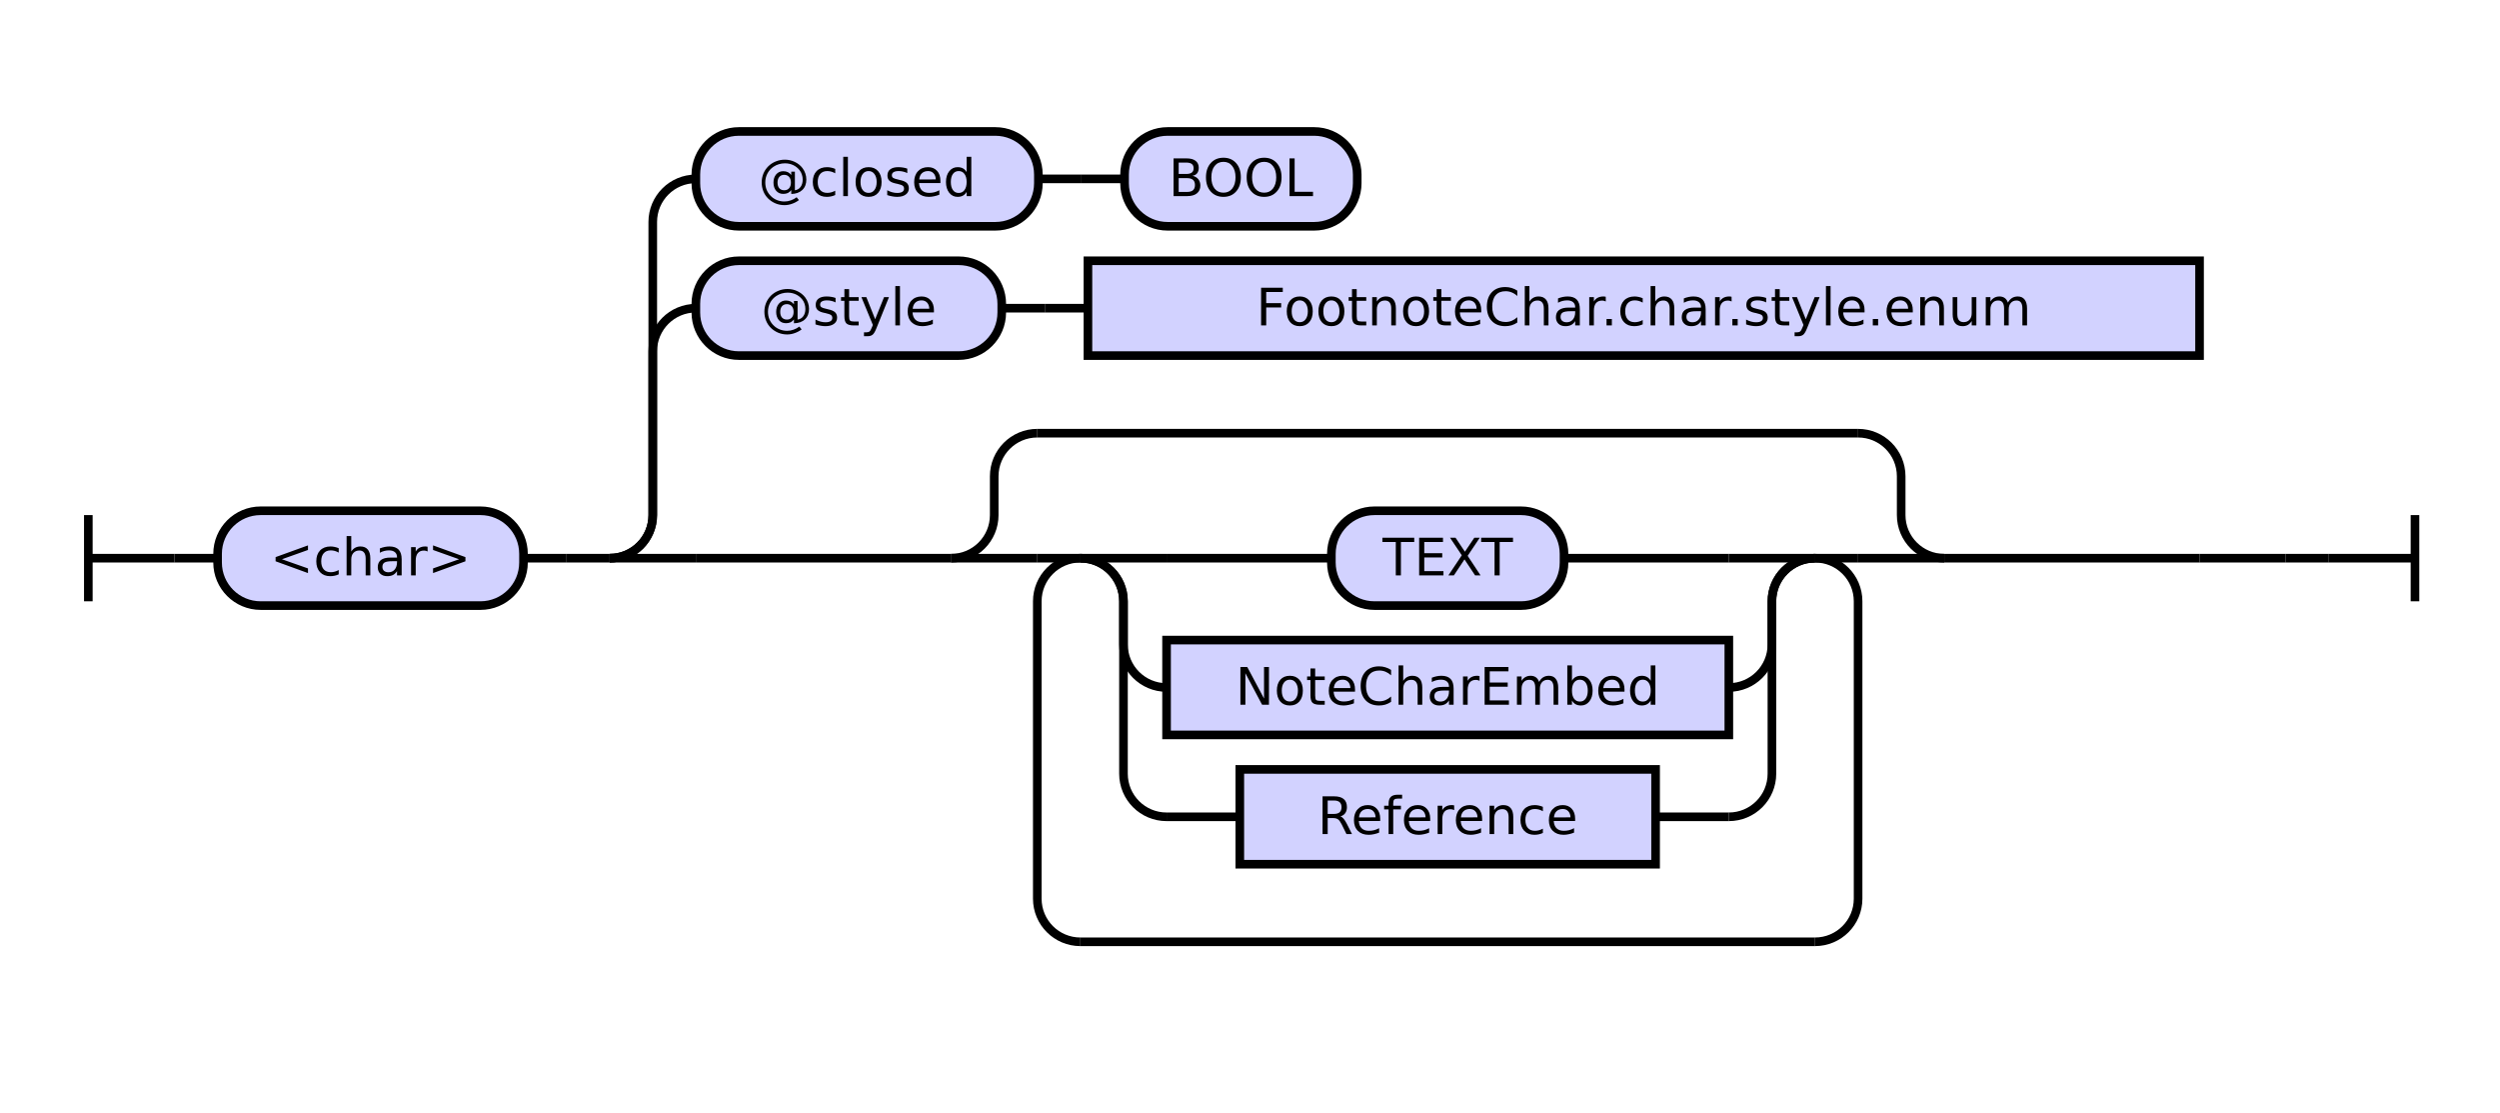
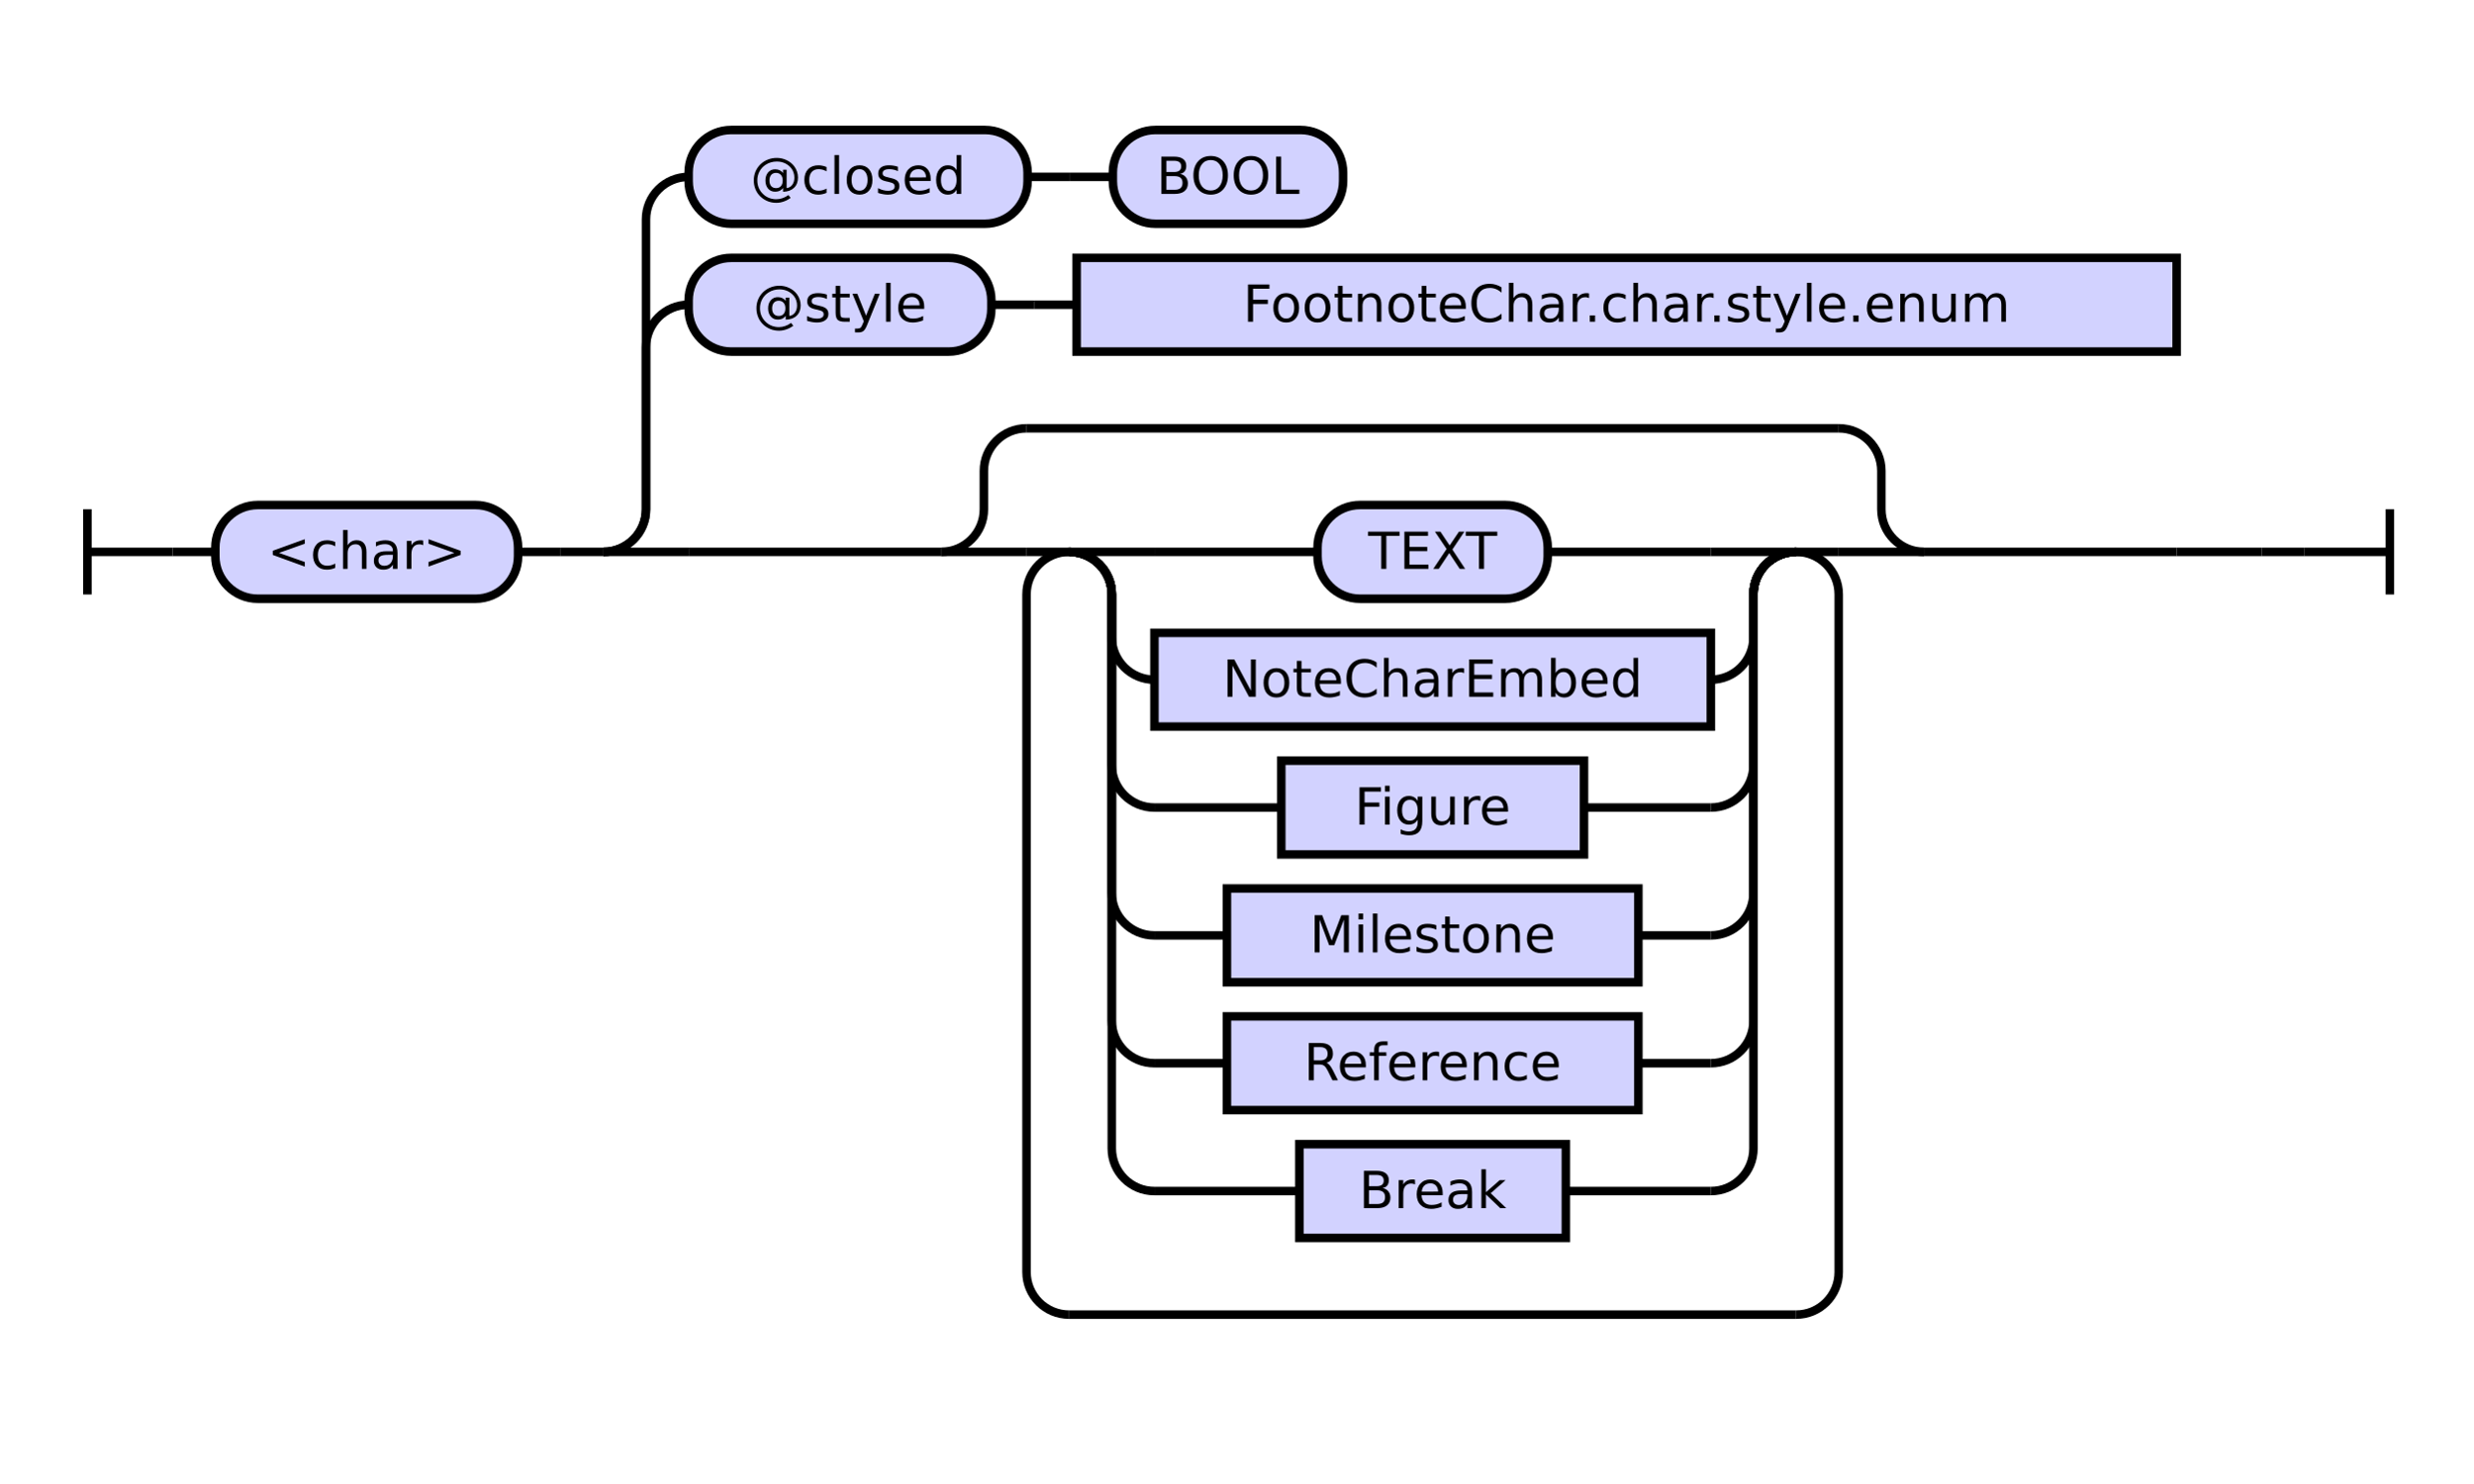
- <svg xmlns="http://www.w3.org/2000/svg" class="railroad-diagram" height="258" viewBox="0 0 580.0 258" width="580.0">
+ <svg xmlns="http://www.w3.org/2000/svg" class="railroad-diagram" height="348" viewBox="0 0 580.0 348" width="580.0">
  <g transform="translate(.5 .5)">
    <style>/*  */

    svg.railroad-diagram {
        background-color: hsl(30,20%,95%);
    }
    svg.railroad-diagram path {
        stroke-width: 2;
        stroke: black;
        fill: none;
    }
    svg.railroad-diagram text {
        font-size: 12px;
        text-anchor: middle;
        font-family: DejaVu Sans;
    }
    svg.railroad-diagram text.label {
        text-anchor:start;
    }
    svg.railroad-diagram text.comment {
        font-family: DejaVu Sans;
        font-size: 14px;
    }
    svg.railroad-diagram rect{
        stroke-width: 2;
        stroke: black;
        fill: rgb(210, 210, 255);
    }
    svg.railroad-diagram rect.group-box {
        stroke: gray;
        stroke-dasharray: 10 5;
        fill: none;
    }
    .terminal {
        font-family: DejaVu Sans;
    }
    svg.railroad-diagram g.altterminal rect {
        fill: rgb(251, 252, 207)
    }

/*  */
</style>
    <g>
      <path d="M 20 119 v 20 m 0 -10 h 20" />
    </g>
    <path d="M 40 129 h 10" />
    <g>
      <path d="M 50 129 h 0.0" />
      <path d="M 530.0 129 h 0.0" />
      <g>
        <path d="M 50.0 129 h 0.0" />
        <path d="M 530.0 129 h 0.0" />
        <g class="terminal ">
          <path d="M 50.0 129 h 0.0" />
          <path d="M 121.0 129 h 0.0" />
          <rect height="22" rx="10" ry="10" width="71.0" x="50.0" y="118" />
          <text x="85.5" y="133">&lt;char&gt;</text>
        </g>
        <path d="M 121.0 129 h 10" />
        <path d="M 131.0 129 h 10" />
        <g>
          <path d="M 141.0 129 h 0.0" />
          <path d="M 530.0 129 h 0.0" />
          <path d="M 141.0 129 a 10 10 0 0 0 10 -10 v -38 a 10 10 0 0 1 10 -10" />
          <g>
            <path d="M 161.0 71 h 0.0" />
            <path d="M 510.0 71 h 0.0" />
            <g class="terminal ">
              <path d="M 161.0 71 h 0.0" />
              <path d="M 232.0 71 h 0.0" />
              <rect height="22" rx="10" ry="10" width="71.0" x="161.0" y="60" />
              <text x="196.5" y="75">@style</text>
            </g>
            <path d="M 232.0 71 h 10" />
            <path d="M 242.0 71 h 10" />
            <g class="non-terminal ">
              <path d="M 252.0 71 h 0.0" />
              <path d="M 510.0 71 h 0.0" />
              <rect height="22" width="258.0" x="252.0" y="60" />
              <text x="381.0" y="75">FootnoteChar.char.style.enum</text>
            </g>
          </g>
          <path d="M 141.0 129 a 10 10 0 0 0 10 -10 v -68 a 10 10 0 0 1 10 -10" />
          <g>
            <path d="M 161.0 41 h 0.0" />
            <path d="M 314.5 41 h 0.0" />
            <g class="terminal ">
              <path d="M 161.0 41 h 0.0" />
              <path d="M 240.5 41 h 0.0" />
              <rect height="22" rx="10" ry="10" width="79.5" x="161.0" y="30" />
              <text x="200.75" y="45">@closed</text>
            </g>
            <path d="M 240.5 41 h 10" />
            <path d="M 250.5 41 h 10" />
            <g class="terminal ">
              <path d="M 260.5 41 h 0.0" />
              <path d="M 314.5 41 h 0.0" />
              <rect height="22" rx="10" ry="10" width="54.0" x="260.5" y="30" />
              <text x="287.5" y="45">BOOL</text>
            </g>
          </g>
          <path d="M 141.0 129 h 20" />
          <g>
            <path d="M 161.0 129 h 59.25" />
            <path d="M 450.75 129 h 59.25" />
            <path d="M 220.25 129 a 10 10 0 0 0 10 -10 v -9 a 10 10 0 0 1 10 -10" />
            <g>
              <path d="M 240.25 100 h 190.5" />
            </g>
            <path d="M 430.75 100 a 10 10 0 0 1 10 10 v 9 a 10 10 0 0 0 10 10" />
            <path d="M 220.25 129 h 20" />
            <g>
              <path d="M 240.25 129 h 0.0" />
              <path d="M 430.75 129 h 0.0" />
              <path d="M 240.25 129 h 10" />
              <g>
                <path d="M 250.25 129 h 0.0" />
                <path d="M 420.75 129 h 0.0" />
                <path d="M 250.25 129 h 20" />
                <g class="terminal ">
                  <path d="M 270.25 129 h 38.25" />
                  <path d="M 362.5 129 h 38.25" />
                  <rect height="22" rx="10" ry="10" width="54.0" x="308.5" y="118" />
                  <text x="335.5" y="133">TEXT</text>
                </g>
                <path d="M 400.75 129 h 20" />
                <path d="M 250.25 129 a 10 10 0 0 1 10 10 v 10 a 10 10 0 0 0 10 10" />
                <g class="non-terminal ">
                  <path d="M 270.25 159 h 0.0" />
                  <path d="M 400.75 159 h 0.0" />
                  <rect height="22" width="130.5" x="270.25" y="148" />
                  <text x="335.5" y="163">NoteCharEmbed</text>
                </g>
                <path d="M 400.75 159 a 10 10 0 0 0 10 -10 v -10 a 10 10 0 0 1 10 -10" />
                <path d="M 250.25 129 a 10 10 0 0 1 10 10 v 40 a 10 10 0 0 0 10 10" />
                <g class="non-terminal ">
-                   <path d="M 270.25 189 h 17.0" />
-                   <path d="M 383.75 189 h 17.0" />
-                   <rect height="22" width="96.5" x="287.25" y="178" />
-                   <text x="335.5" y="193">Reference</text>
+                   <path d="M 270.25 189 h 29.75" />
+                   <path d="M 371.0 189 h 29.75" />
+                   <rect height="22" width="71.0" x="300.0" y="178" />
+                   <text x="335.5" y="193">Figure</text>
                </g>
                <path d="M 400.75 189 a 10 10 0 0 0 10 -10 v -40 a 10 10 0 0 1 10 -10" />
+                 <path d="M 250.25 129 a 10 10 0 0 1 10 10 v 70 a 10 10 0 0 0 10 10" />
+                 <g class="non-terminal ">
+                   <path d="M 270.25 219 h 17.0" />
+                   <path d="M 383.75 219 h 17.0" />
+                   <rect height="22" width="96.5" x="287.25" y="208" />
+                   <text x="335.5" y="223">Milestone</text>
+                 </g>
+                 <path d="M 400.75 219 a 10 10 0 0 0 10 -10 v -70 a 10 10 0 0 1 10 -10" />
+                 <path d="M 250.25 129 a 10 10 0 0 1 10 10 v 100 a 10 10 0 0 0 10 10" />
+                 <g class="non-terminal ">
+                   <path d="M 270.25 249 h 17.0" />
+                   <path d="M 383.75 249 h 17.0" />
+                   <rect height="22" width="96.5" x="287.25" y="238" />
+                   <text x="335.5" y="253">Reference</text>
+                 </g>
+                 <path d="M 400.75 249 a 10 10 0 0 0 10 -10 v -100 a 10 10 0 0 1 10 -10" />
+                 <path d="M 250.25 129 a 10 10 0 0 1 10 10 v 130 a 10 10 0 0 0 10 10" />
+                 <g class="non-terminal ">
+                   <path d="M 270.25 279 h 34.0" />
+                   <path d="M 366.75 279 h 34.0" />
+                   <rect height="22" width="62.5" x="304.25" y="268" />
+                   <text x="335.5" y="283">Break</text>
+                 </g>
+                 <path d="M 400.75 279 a 10 10 0 0 0 10 -10 v -130 a 10 10 0 0 1 10 -10" />
              </g>
              <path d="M 420.75 129 h 10" />
-               <path d="M 250.25 129 a 10 10 0 0 0 -10 10 v 69 a 10 10 0 0 0 10 10" />
+               <path d="M 250.25 129 a 10 10 0 0 0 -10 10 v 159 a 10 10 0 0 0 10 10" />
              <g>
-                 <path d="M 250.25 218 h 170.5" />
+                 <path d="M 250.25 308 h 170.5" />
              </g>
-               <path d="M 420.75 218 a 10 10 0 0 0 10 -10 v -69 a 10 10 0 0 0 -10 -10" />
+               <path d="M 420.75 308 a 10 10 0 0 0 10 -10 v -159 a 10 10 0 0 0 -10 -10" />
            </g>
            <path d="M 430.75 129 h 20" />
          </g>
          <path d="M 510.0 129 h 20" />
        </g>
      </g>
    </g>
    <path d="M 530.0 129 h 10" />
    <path d="M 540.0 129 h 20 m 0 -10 v 20" />
  </g>
</svg>
